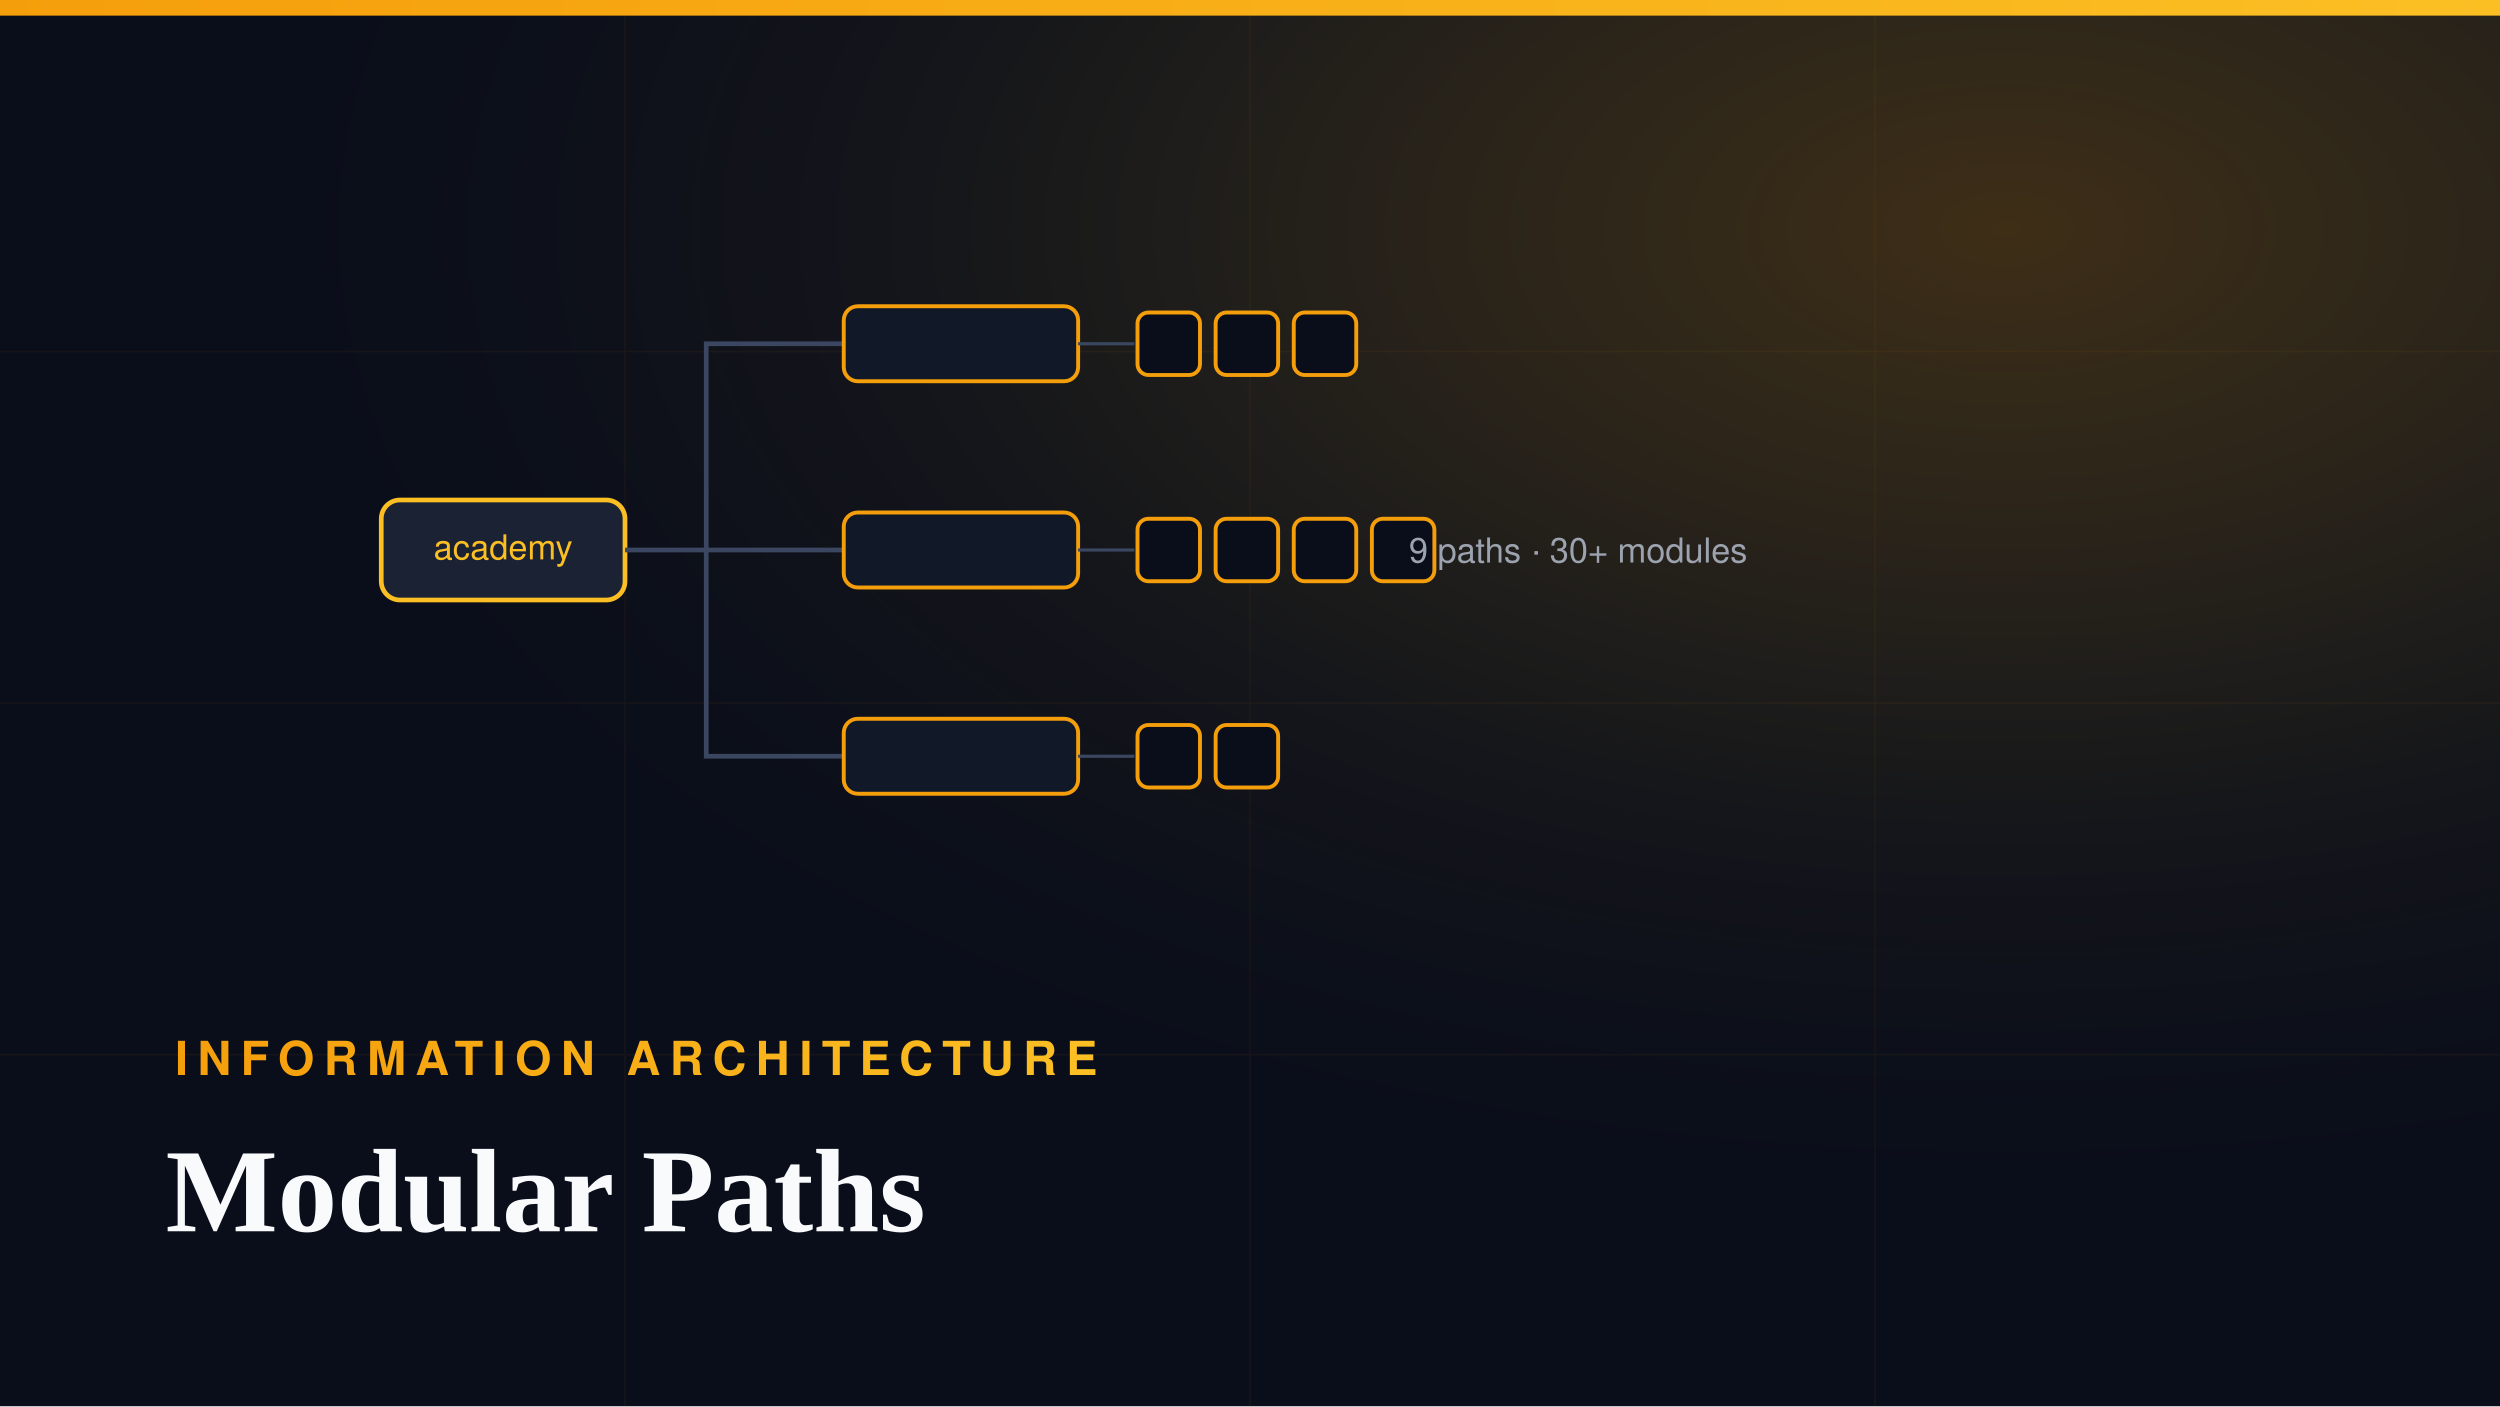
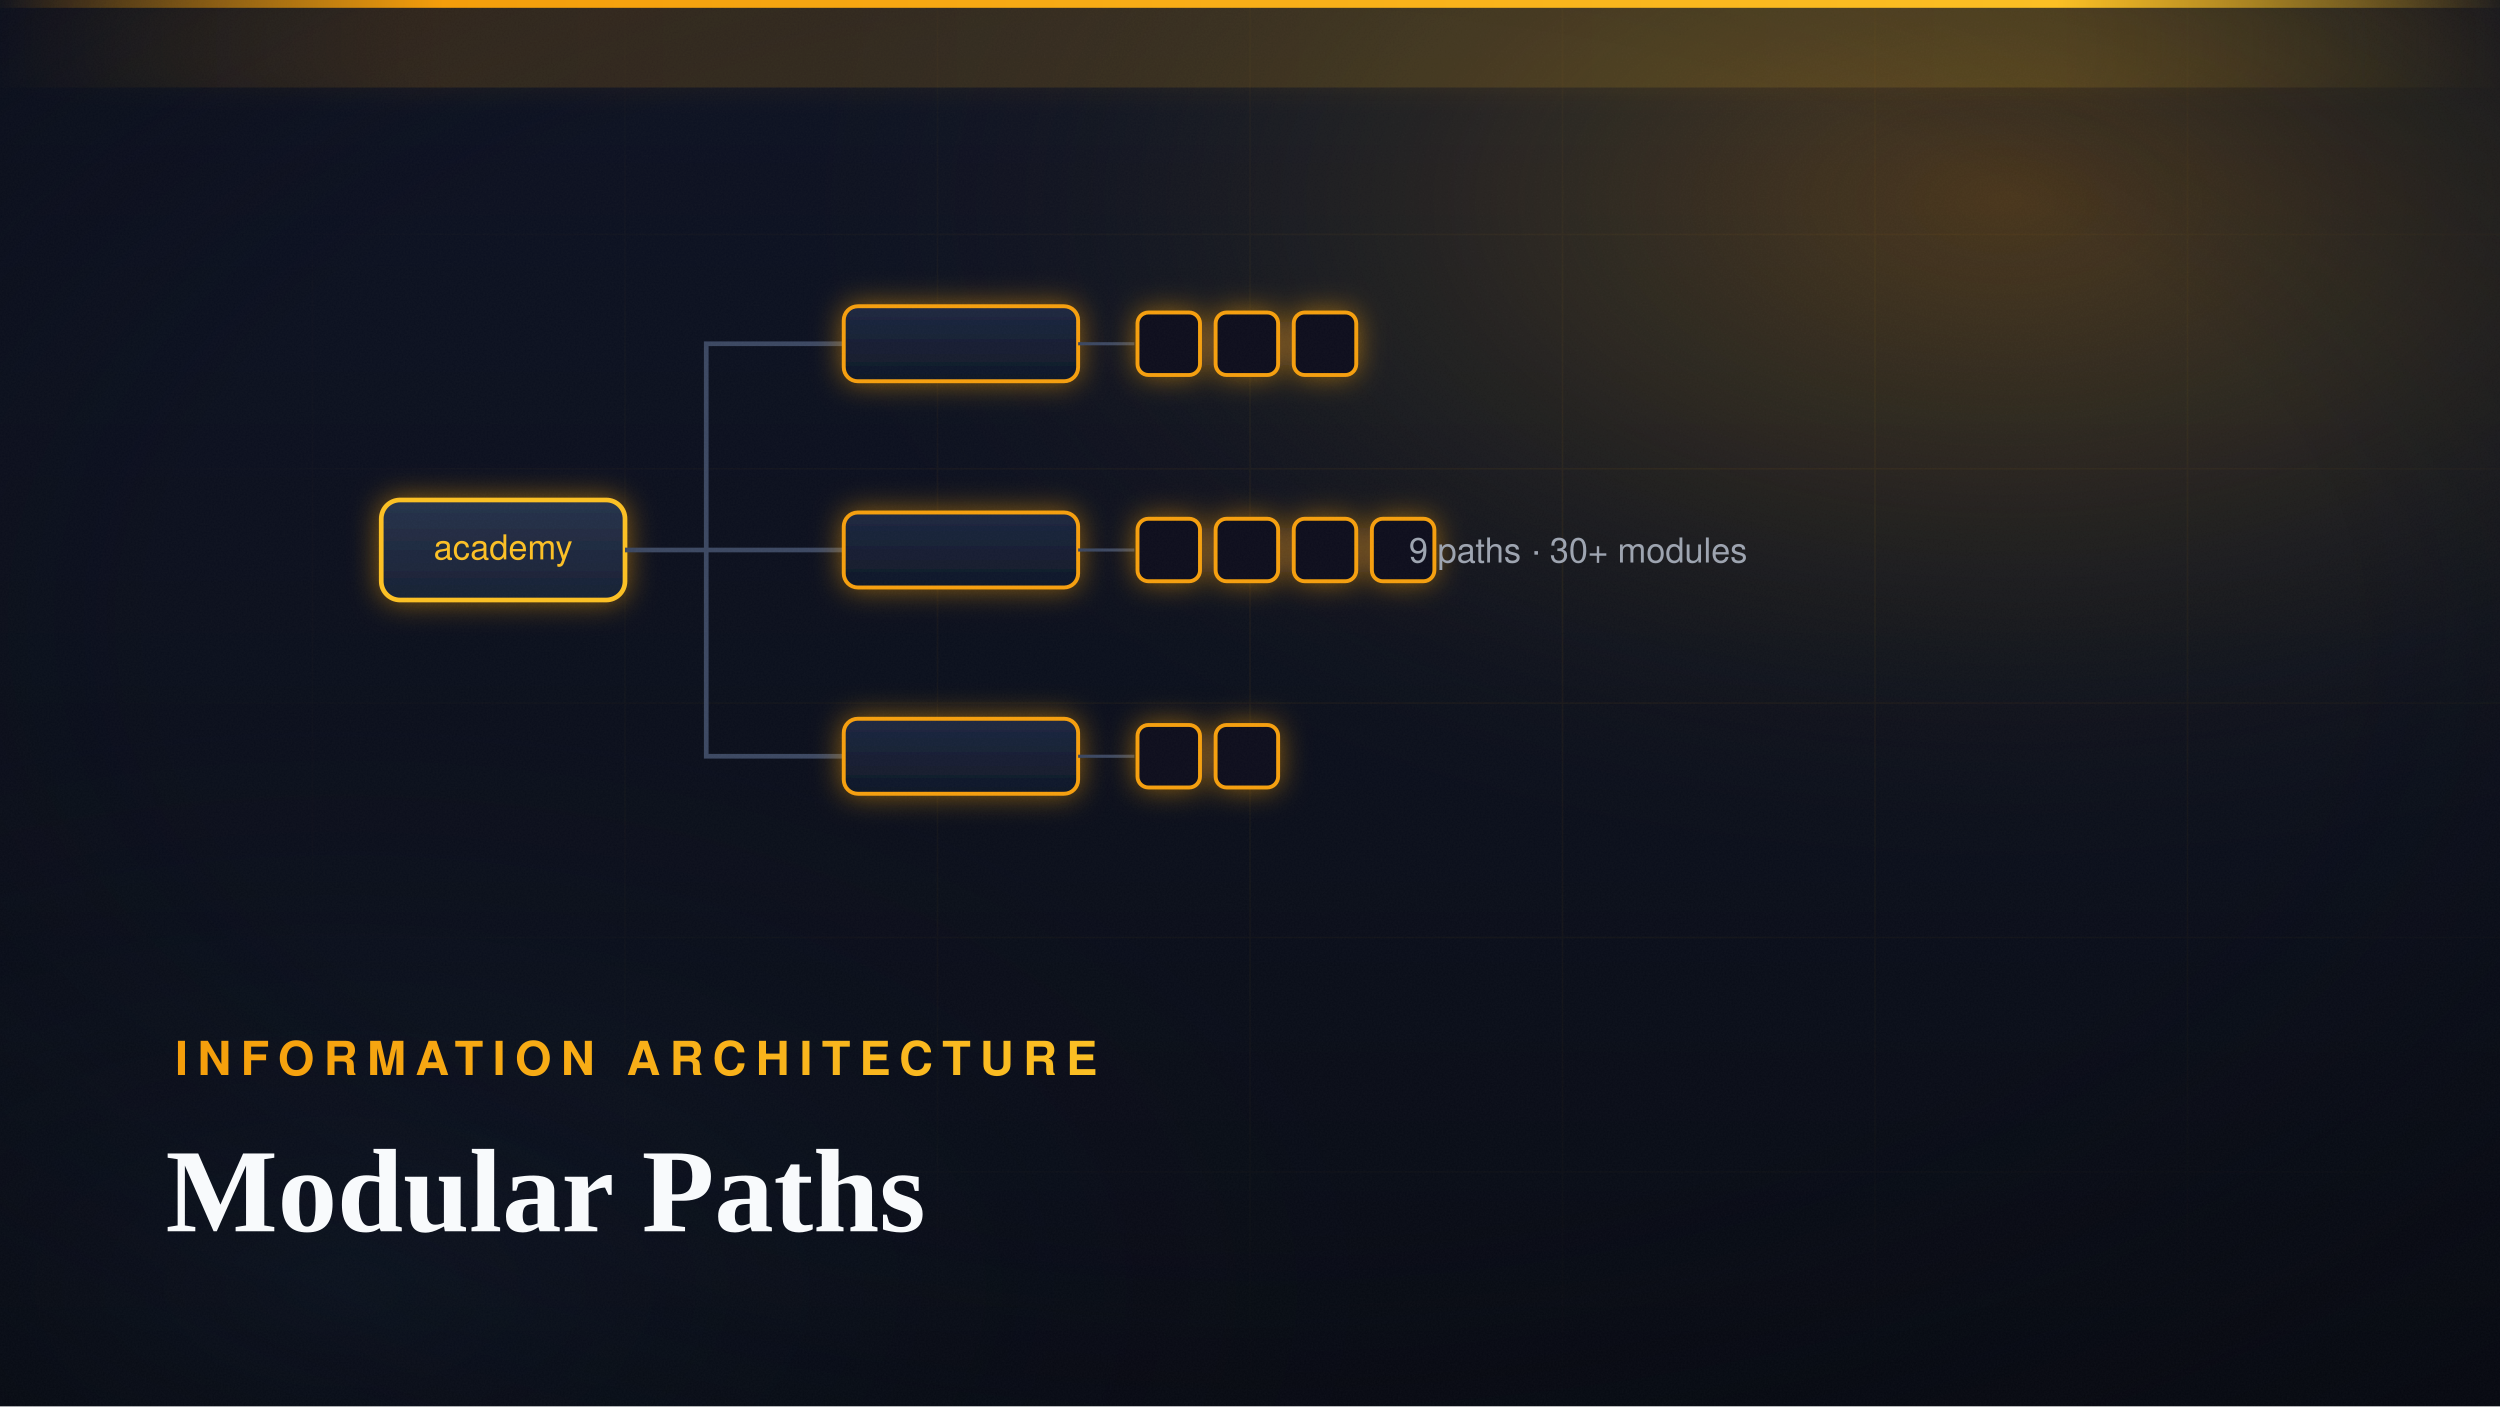
<svg xmlns="http://www.w3.org/2000/svg" viewBox="0 0 1600 900" width="1600" height="900" role="img" aria-label="Modular Paths">
  <defs>
-     <radialGradient id="glow" cx="80%" cy="16%" r="72%">
-       <stop offset="0%" stop-color="#f59e0b" stop-opacity="0.22" />
-       <stop offset="55%" stop-color="#fbbf24" stop-opacity="0.06" />
-       <stop offset="100%" stop-color="#0a0e1a" stop-opacity="0" />
+     <linearGradient id="bg" x1="0" y1="0" x2="0" y2="1">
+       <stop offset="0%" stop-color="#0c1122" />
+       <stop offset="60%" stop-color="#0a0e1a" />
+       <stop offset="100%" stop-color="#070a13" />
+     </linearGradient>
+     <radialGradient id="bloom" cx="80%" cy="14%" r="70%">
+       <stop offset="0%" stop-color="#f59e0b" stop-opacity="0.26" />
+       <stop offset="34%" stop-color="#fbbf24" stop-opacity="0.09" />
+       <stop offset="72%" stop-color="#0a0e1a" stop-opacity="0" />
    </radialGradient>
+     <radialGradient id="coolbloom" cx="14%" cy="92%" r="62%">
+       <stop offset="0%" stop-color="#1e3a5f" stop-opacity="0.20" />
+       <stop offset="70%" stop-color="#0a0e1a" stop-opacity="0" />
+     </radialGradient>
+     <radialGradient id="vignette" cx="50%" cy="44%" r="78%">
+       <stop offset="55%" stop-color="#05070d" stop-opacity="0" />
+       <stop offset="100%" stop-color="#05070d" stop-opacity="0.55" />
+     </radialGradient>
+     <radialGradient id="gridmask" cx="64%" cy="40%" r="62%">
+       <stop offset="0%" stop-color="#fff" stop-opacity="0.9" />
+       <stop offset="100%" stop-color="#fff" stop-opacity="0" />
+     </radialGradient>
+     <mask id="gmask">
+       <rect width="1600" height="900" fill="url(#gridmask)" />
+     </mask>
    <linearGradient id="amber" x1="0" y1="0" x2="1" y2="0">
      <stop offset="0%" stop-color="#f59e0b" />
      <stop offset="100%" stop-color="#fbbf24" />
    </linearGradient>
+     <linearGradient id="barfade" x1="0" y1="0" x2="1" y2="0">
+       <stop offset="0%" stop-color="#f59e0b" stop-opacity="0" />
+       <stop offset="18%" stop-color="#f59e0b" stop-opacity="1" />
+       <stop offset="82%" stop-color="#fbbf24" stop-opacity="1" />
+       <stop offset="100%" stop-color="#fbbf24" stop-opacity="0" />
+     </linearGradient>
+     <linearGradient id="cardfill" x1="0" y1="0" x2="0" y2="1">
+       <stop offset="0%" stop-color="#1c2740" />
+       <stop offset="100%" stop-color="#0e1626" />
+     </linearGradient>
+     <linearGradient id="gatefill" x1="0" y1="0" x2="0" y2="1">
+       <stop offset="0%" stop-color="#26324a" />
+       <stop offset="100%" stop-color="#161f33" />
+     </linearGradient>
+     <filter id="glow" x="-90%" y="-90%" width="280%" height="280%">
+       <feDropShadow dx="0" dy="0" stdDeviation="9" flood-color="#f59e0b" flood-opacity="0.55" />
+     </filter>
+     <filter id="grain">
+       <feTurbulence type="fractalNoise" baseFrequency="0.9" numOctaves="2" stitchTiles="stitch" result="n" />
+       <feColorMatrix in="n" type="matrix" values="0 0 0 0 1  0 0 0 0 1  0 0 0 0 1  0 0 0 0.6 0" />
+     </filter>
  </defs>
-   <rect width="1600" height="900" fill="#0a0e1a" />
-   <rect width="1600" height="900" fill="url(#glow)" />
-   <g stroke="#f59e0b" stroke-opacity="0.05" stroke-width="1">
-     <path d="M0 225H1600M0 450H1600M0 675H1600M400 0V900M800 0V900M1200 0V900" />
+   <rect width="1600" height="900" fill="url(#bg)" />
+   <rect width="1600" height="900" fill="url(#coolbloom)" />
+   <rect width="1600" height="900" fill="url(#bloom)" />
+   <g mask="url(#gmask)" stroke="#f59e0b" stroke-opacity="0.07" stroke-width="1">
+     <path d="M0 150H1600M0 300H1600M0 450H1600M0 600H1600M0 750H1600M200 0V900M400 0V900M600 0V900M800 0V900M1000 0V900M1200 0V900M1400 0V900" />
  </g>
-   <rect width="1600" height="10" fill="url(#amber)" />
  <g font-family="ui-sans-serif,system-ui,Segoe UI,Helvetica,Arial,sans-serif">
-     <rect x="244" y="320" width="156" height="64" rx="12" fill="#1a2234" stroke="#fbbf24" stroke-width="3" />
+     <rect x="244" y="320" width="156" height="64" rx="12" fill="url(#gatefill)" stroke="#fbbf24" stroke-width="3" filter="url(#glow)" />
    <text x="322" y="358" text-anchor="middle" font-size="22" fill="#fbbf24">academy</text>
    <g fill="none" stroke="#3b4761" stroke-width="3">
      <path d="M400 352 H452 V220 H540 M452 352 H540 M452 352 V484 H540" />
    </g>
    <g>
-       <rect x="540" y="196" width="150" height="48" rx="9" fill="#111827" stroke="#f59e0b" stroke-width="2.5" />
-       <rect x="540" y="328" width="150" height="48" rx="9" fill="#111827" stroke="#f59e0b" stroke-width="2.5" />
-       <rect x="540" y="460" width="150" height="48" rx="9" fill="#111827" stroke="#f59e0b" stroke-width="2.5" />
+       <rect x="540" y="196" width="150" height="48" rx="9" fill="url(#cardfill)" stroke="#f59e0b" stroke-width="2.5" filter="url(#glow)" />
+       <rect x="540" y="328" width="150" height="48" rx="9" fill="url(#cardfill)" stroke="#f59e0b" stroke-width="2.5" filter="url(#glow)" />
+       <rect x="540" y="460" width="150" height="48" rx="9" fill="url(#cardfill)" stroke="#f59e0b" stroke-width="2.5" filter="url(#glow)" />
    </g>
    <g fill="none" stroke="#3b4761" stroke-width="2">
      <path d="M690 220 H726 M690 352 H726 M690 484 H726" />
    </g>
-     <g fill="#0a0e1a" stroke="#f59e0b" stroke-width="2.5">
+     <g fill="#0a0e1a" stroke="#f59e0b" stroke-width="2.5" filter="url(#glow)">
      <rect x="728" y="200" width="40" height="40" rx="7" />
      <rect x="778" y="200" width="40" height="40" rx="7" />
      <rect x="828" y="200" width="40" height="40" rx="7" />
      <rect x="728" y="332" width="40" height="40" rx="7" />
      <rect x="778" y="332" width="40" height="40" rx="7" />
      <rect x="828" y="332" width="40" height="40" rx="7" />
      <rect x="878" y="332" width="40" height="40" rx="7" />
      <rect x="728" y="464" width="40" height="40" rx="7" />
      <rect x="778" y="464" width="40" height="40" rx="7" />
    </g>
    <text x="1010" y="360" text-anchor="middle" font-size="22" fill="#9ca3af">9 paths · 30+ modules</text>
  </g>
+   <rect width="1600" height="900" fill="url(#vignette)" />
+   <rect width="1600" height="900" filter="url(#grain)" opacity="0.05" />
+   <rect x="0" y="0" width="1600" height="56" fill="url(#barfade)" opacity="0.16" filter="url(#glow)" />
+   <rect width="1600" height="5" fill="url(#barfade)" />
  <text x="112" y="688" font-family="ui-sans-serif,system-ui,Segoe UI,Helvetica,Arial" font-size="30" letter-spacing="6" font-weight="700" fill="url(#amber)">INFORMATION ARCHITECTURE</text>
  <text x="106" y="788" font-family="Georgia,Times New Roman,serif" font-size="76" font-weight="700" fill="#f8fafc">Modular Paths</text>
</svg>
